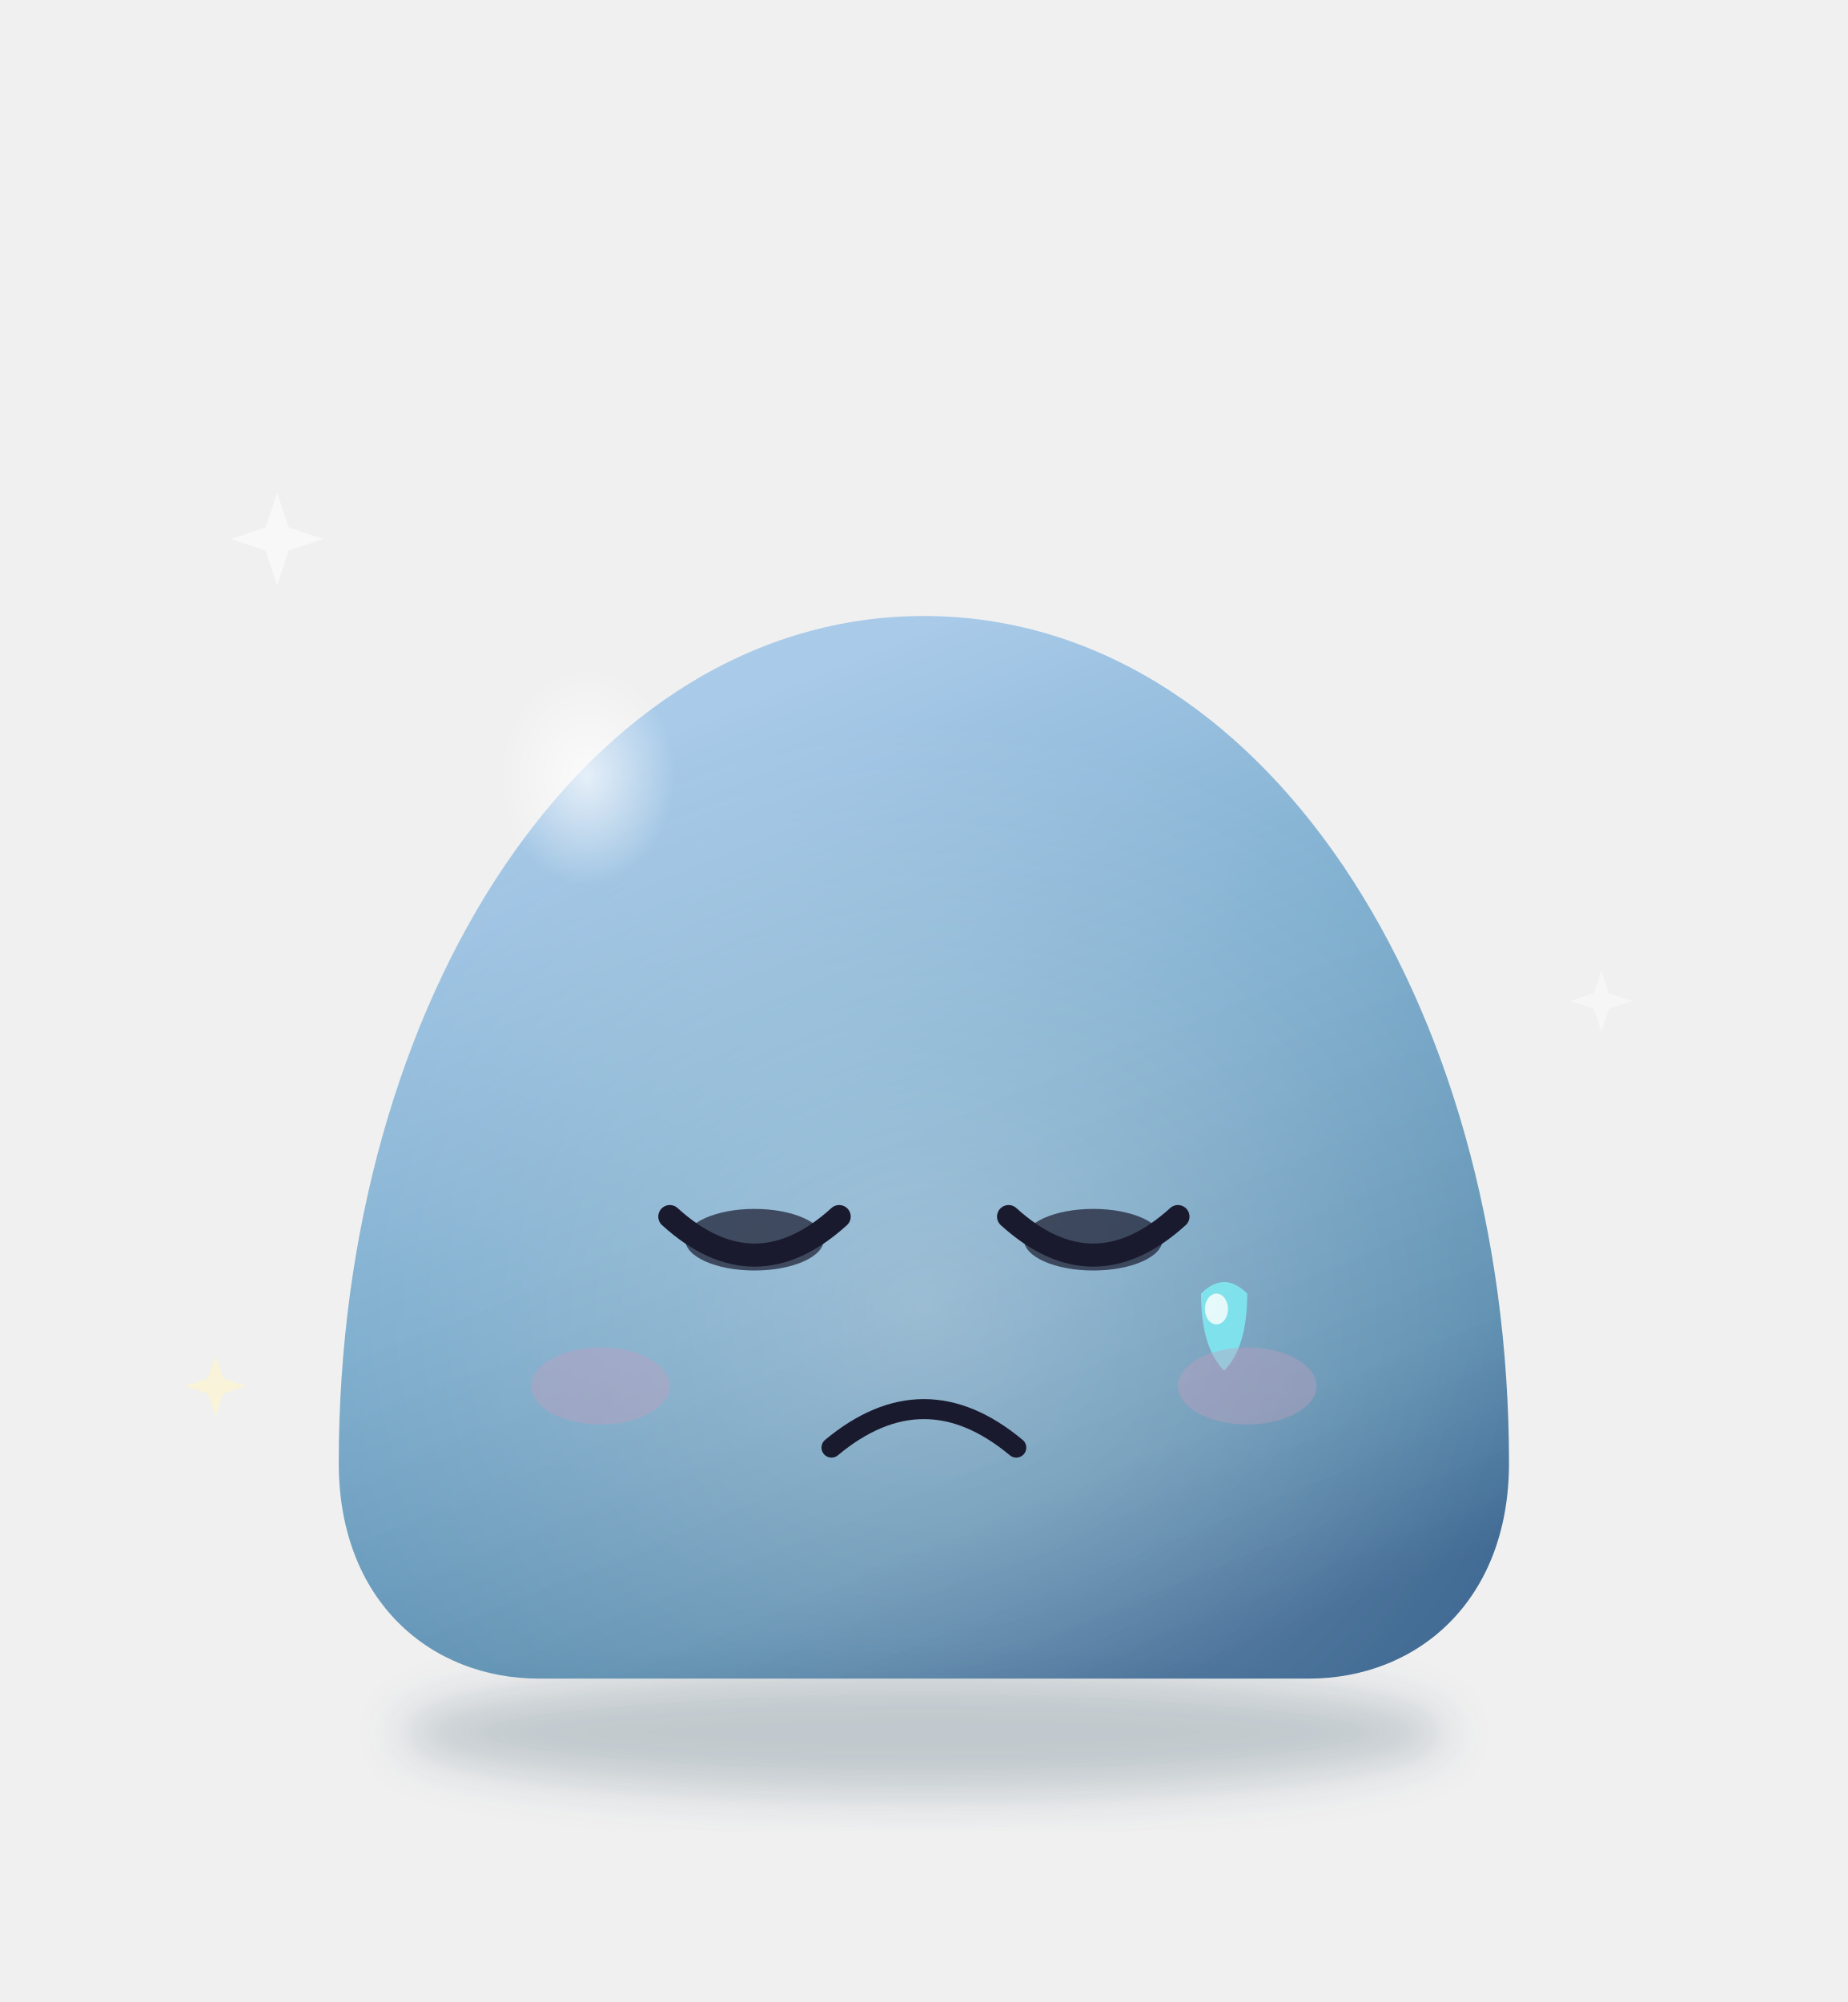
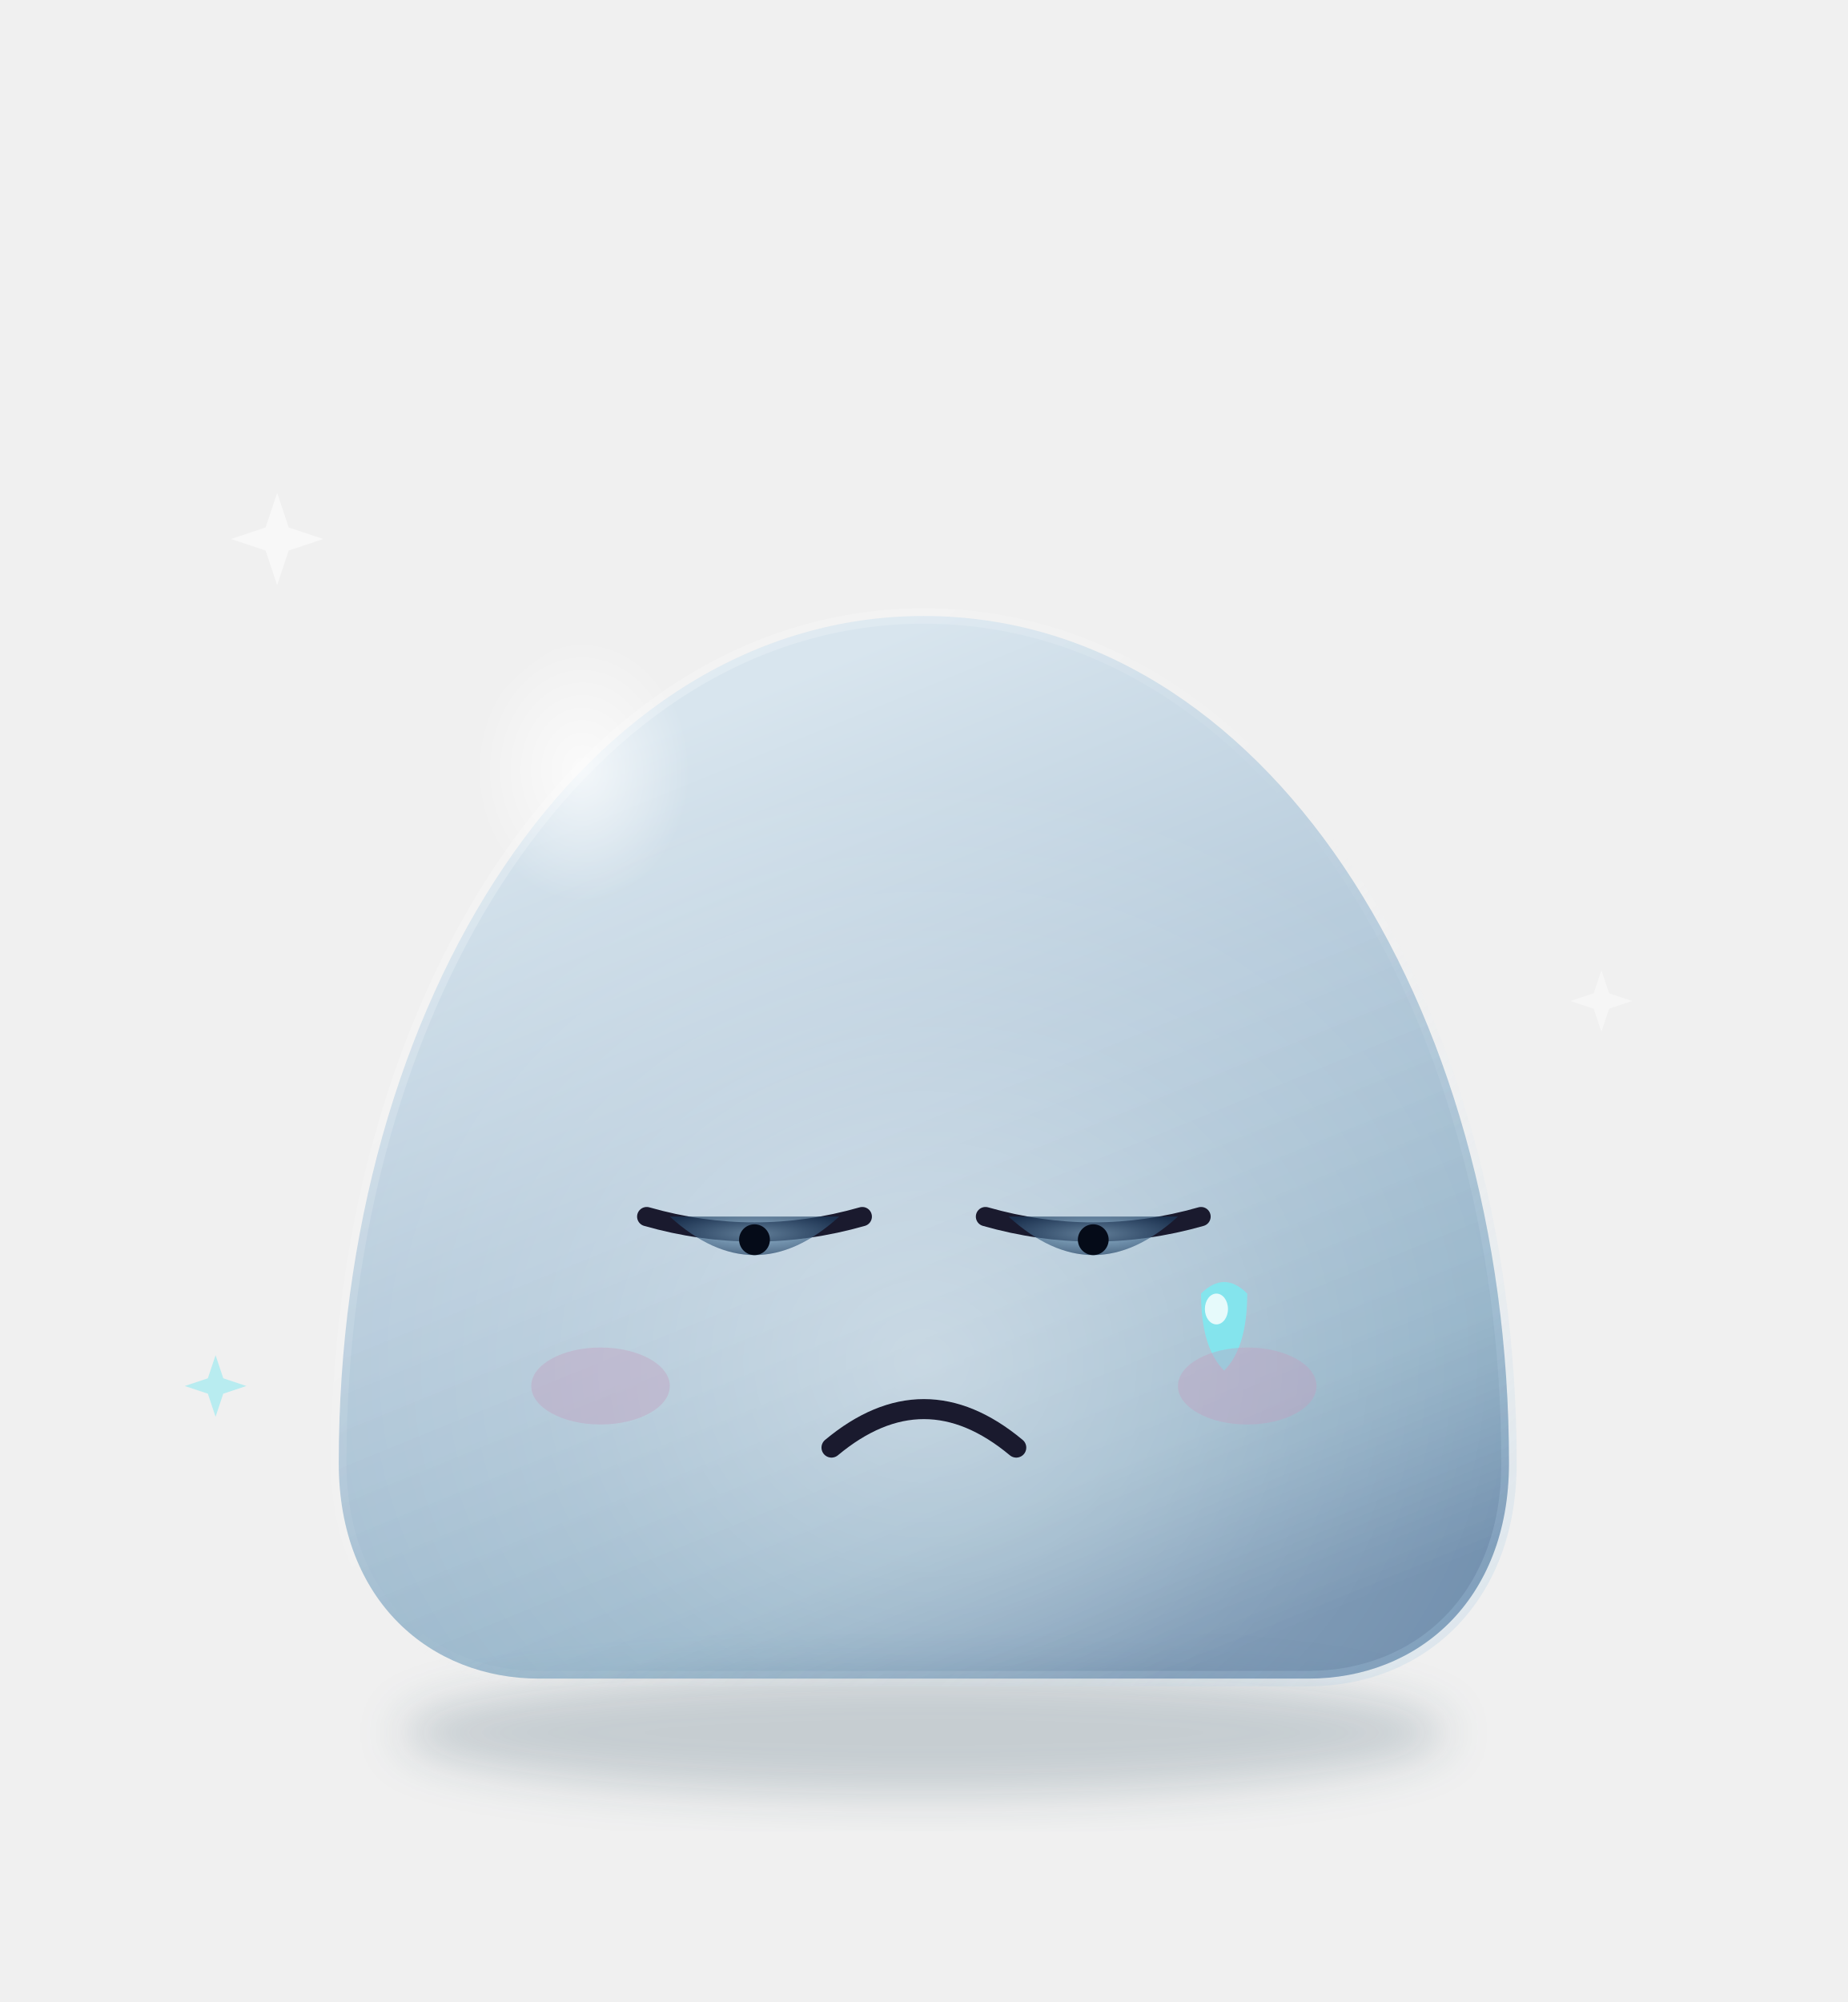
<svg xmlns="http://www.w3.org/2000/svg" viewBox="0 0 240 260" width="240" height="260">
  <defs>
    <linearGradient id="bodyGrad" x1="30%" y1="10%" x2="70%" y2="100%">
-       <stop offset="0%" stop-color="#9DC4E8" stop-opacity="0.85" />
-       <stop offset="40%" stop-color="#6BA3C9" stop-opacity="0.85" />
-       <stop offset="80%" stop-color="#4A82A8" stop-opacity="0.88" />
-       <stop offset="100%" stop-color="#2E5C8A" stop-opacity="0.9" />
+       <stop offset="0%" stop-color="#C0DAEC" stop-opacity="0.5" />
+       <stop offset="40%" stop-color="#7FA8C8" stop-opacity="0.5" />
+       <stop offset="80%" stop-color="#4A82A8" stop-opacity="0.55" />
+       <stop offset="100%" stop-color="#2E5C8A" stop-opacity="0.65" />
    </linearGradient>
-     <radialGradient id="glassInner" cx="50%" cy="65%" r="55%">
-       <stop offset="0%" stop-color="#FFFFFF" stop-opacity="0.3" />
+     <radialGradient id="glassInner" cx="50%" cy="70%" r="55%">
+       <stop offset="0%" stop-color="#FFFFFF" stop-opacity="0.4" />
+       <stop offset="60%" stop-color="#FFFFFF" stop-opacity="0.12" />
      <stop offset="100%" stop-color="#FFFFFF" stop-opacity="0" />
    </radialGradient>
-     <radialGradient id="hiTop" cx="35%" cy="28%" r="22%">
+     <radialGradient id="hiTop" cx="35%" cy="28%" r="25%">
      <stop offset="0%" stop-color="#FFFFFF" stop-opacity="0.7" />
      <stop offset="100%" stop-color="#FFFFFF" stop-opacity="0" />
+     </radialGradient>
+     <linearGradient id="edgeLight" x1="0%" y1="0%" x2="100%" y2="100%">
+       <stop offset="0%" stop-color="#FFFFFF" stop-opacity="0.5" />
+       <stop offset="50%" stop-color="#FFFFFF" stop-opacity="0" />
+       <stop offset="100%" stop-color="#9FC4E0" stop-opacity="0.4" />
+     </linearGradient>
+     <radialGradient id="aiboIris" cx="50%" cy="45%" r="60%">
+       <stop offset="0%" stop-color="#7FA8C4" />
+       <stop offset="50%" stop-color="#4A6F90" />
+       <stop offset="100%" stop-color="#1B3A5C" />
    </radialGradient>
    <filter id="bodyShadow" x="-30%" y="-30%" width="160%" height="160%">
      <feGaussianBlur stdDeviation="3" />
    </filter>
  </defs>
-   <ellipse cx="120" cy="225" rx="68" ry="8" fill="#1A3F55" opacity="0.22" filter="url(#bodyShadow)" />
+   <ellipse cx="120" cy="225" rx="68" ry="8" fill="#1A3F55" opacity="0.2" filter="url(#bodyShadow)" />
  <g class="moodie-body">
-     <path fill="url(#bodyGrad)" d="       M 70 218       C 56 218, 44 208, 44 190       C 44 130, 76 80, 120 80       C 164 80, 196 130, 196 190       C 196 208, 184 218, 170 218       Z" />
-     <path fill="url(#glassInner)" d="       M 70 218       C 56 218, 44 208, 44 190       C 44 130, 76 80, 120 80       C 164 80, 196 130, 196 190       C 196 208, 184 218, 170 218       Z" />
-     <ellipse cx="84" cy="115" rx="26" ry="32" fill="url(#hiTop)" />
+     <path fill="url(#bodyGrad)" d="       M 70 218 C 56 218, 44 208, 44 190       C 44 130, 76 80, 120 80       C 164 80, 196 130, 196 190       C 196 208, 184 218, 170 218 Z" />
+     <path fill="url(#glassInner)" d="       M 70 218 C 56 218, 44 208, 44 190       C 44 130, 76 80, 120 80       C 164 80, 196 130, 196 190       C 196 208, 184 218, 170 218 Z" />
+     <path fill="none" stroke="url(#edgeLight)" stroke-width="2" opacity="0.7" d="       M 70 218 C 56 218, 44 208, 44 190       C 44 130, 76 80, 120 80       C 164 80, 196 130, 196 190       C 196 208, 184 218, 170 218 Z" />
+     <ellipse cx="84" cy="115" rx="28" ry="34" fill="url(#hiTop)" />
    <g class="moodie-eyes">
-       <path d="M 87 158 Q 98 168, 109 158" stroke="#1A1A2E" stroke-width="3" stroke-linecap="round" fill="none" />
-       <ellipse cx="98" cy="161" rx="9" ry="4" fill="#1A1A2E" opacity="0.7" />
-       <path d="M 131 158 Q 142 168, 153 158" stroke="#1A1A2E" stroke-width="3" stroke-linecap="round" fill="none" />
-       <ellipse cx="142" cy="161" rx="9" ry="4" fill="#1A1A2E" opacity="0.7" />
+       <path d="M 84 158 Q 98 162, 112 158" stroke="#1A1A2E" stroke-width="2.5" stroke-linecap="round" fill="none" />
+       <path d="M 87 158 Q 98 168, 109 158 Z" fill="url(#aiboIris)" opacity="0.7" />
+       <circle cx="98" cy="161" r="2" fill="#050B18" />
+       <path d="M 128 158 Q 142 162, 156 158" stroke="#1A1A2E" stroke-width="2.5" stroke-linecap="round" fill="none" />
+       <path d="M 131 158 Q 142 168, 153 158 Z" fill="url(#aiboIris)" opacity="0.7" />
+       <circle cx="142" cy="161" r="2" fill="#050B18" />
    </g>
    <path d="M 108 188 Q 120 178, 132 188" stroke="#1A1A2E" stroke-width="2.6" stroke-linecap="round" fill="none" />
    <path d="M 156 168 Q 156 175, 159 178 Q 162 175, 162 168 Q 159 165, 156 168 Z" fill="#7FE8F0" opacity="0.9" />
    <ellipse cx="158" cy="170" rx="1.5" ry="2" fill="#FFFFFF" opacity="0.8" />
    <ellipse cx="78" cy="180" rx="9" ry="5" fill="#C49EBE" opacity="0.4" />
    <ellipse cx="162" cy="180" rx="9" ry="5" fill="#C49EBE" opacity="0.4" />
  </g>
  <g class="moodie-sparkles">
-     <g class="sparkle sparkle-1" transform="translate(36 70)" opacity="0.5">
+     <g transform="translate(36 70)" opacity="0.5">
      <path d="M0 -6 L 1.5 -1.5 L 6 0 L 1.5 1.5 L 0 6 L -1.5 1.5 L -6 0 L -1.5 -1.5 Z" fill="#FFFFFF" />
    </g>
-     <g class="sparkle sparkle-2" transform="translate(208 130)" opacity="0.4">
+     <g transform="translate(208 130)" opacity="0.4">
      <path d="M0 -4 L 1 -1 L 4 0 L 1 1 L 0 4 L -1 1 L -4 0 L -1 -1 Z" fill="#FFFFFF" />
    </g>
-     <g class="sparkle sparkle-3" transform="translate(28 180)" opacity="0.5">
-       <path d="M0 -4 L 1 -1 L 4 0 L 1 1 L 0 4 L -1 1 L -4 0 L -1 -1 Z" fill="#FFF6C2" />
+     <g transform="translate(28 180)" opacity="0.5">
+       <path d="M0 -4 L 1 -1 L 4 0 L 1 1 L 0 4 L -1 1 L -4 0 L -1 -1 Z" fill="#7FE8F0" />
    </g>
  </g>
</svg>
